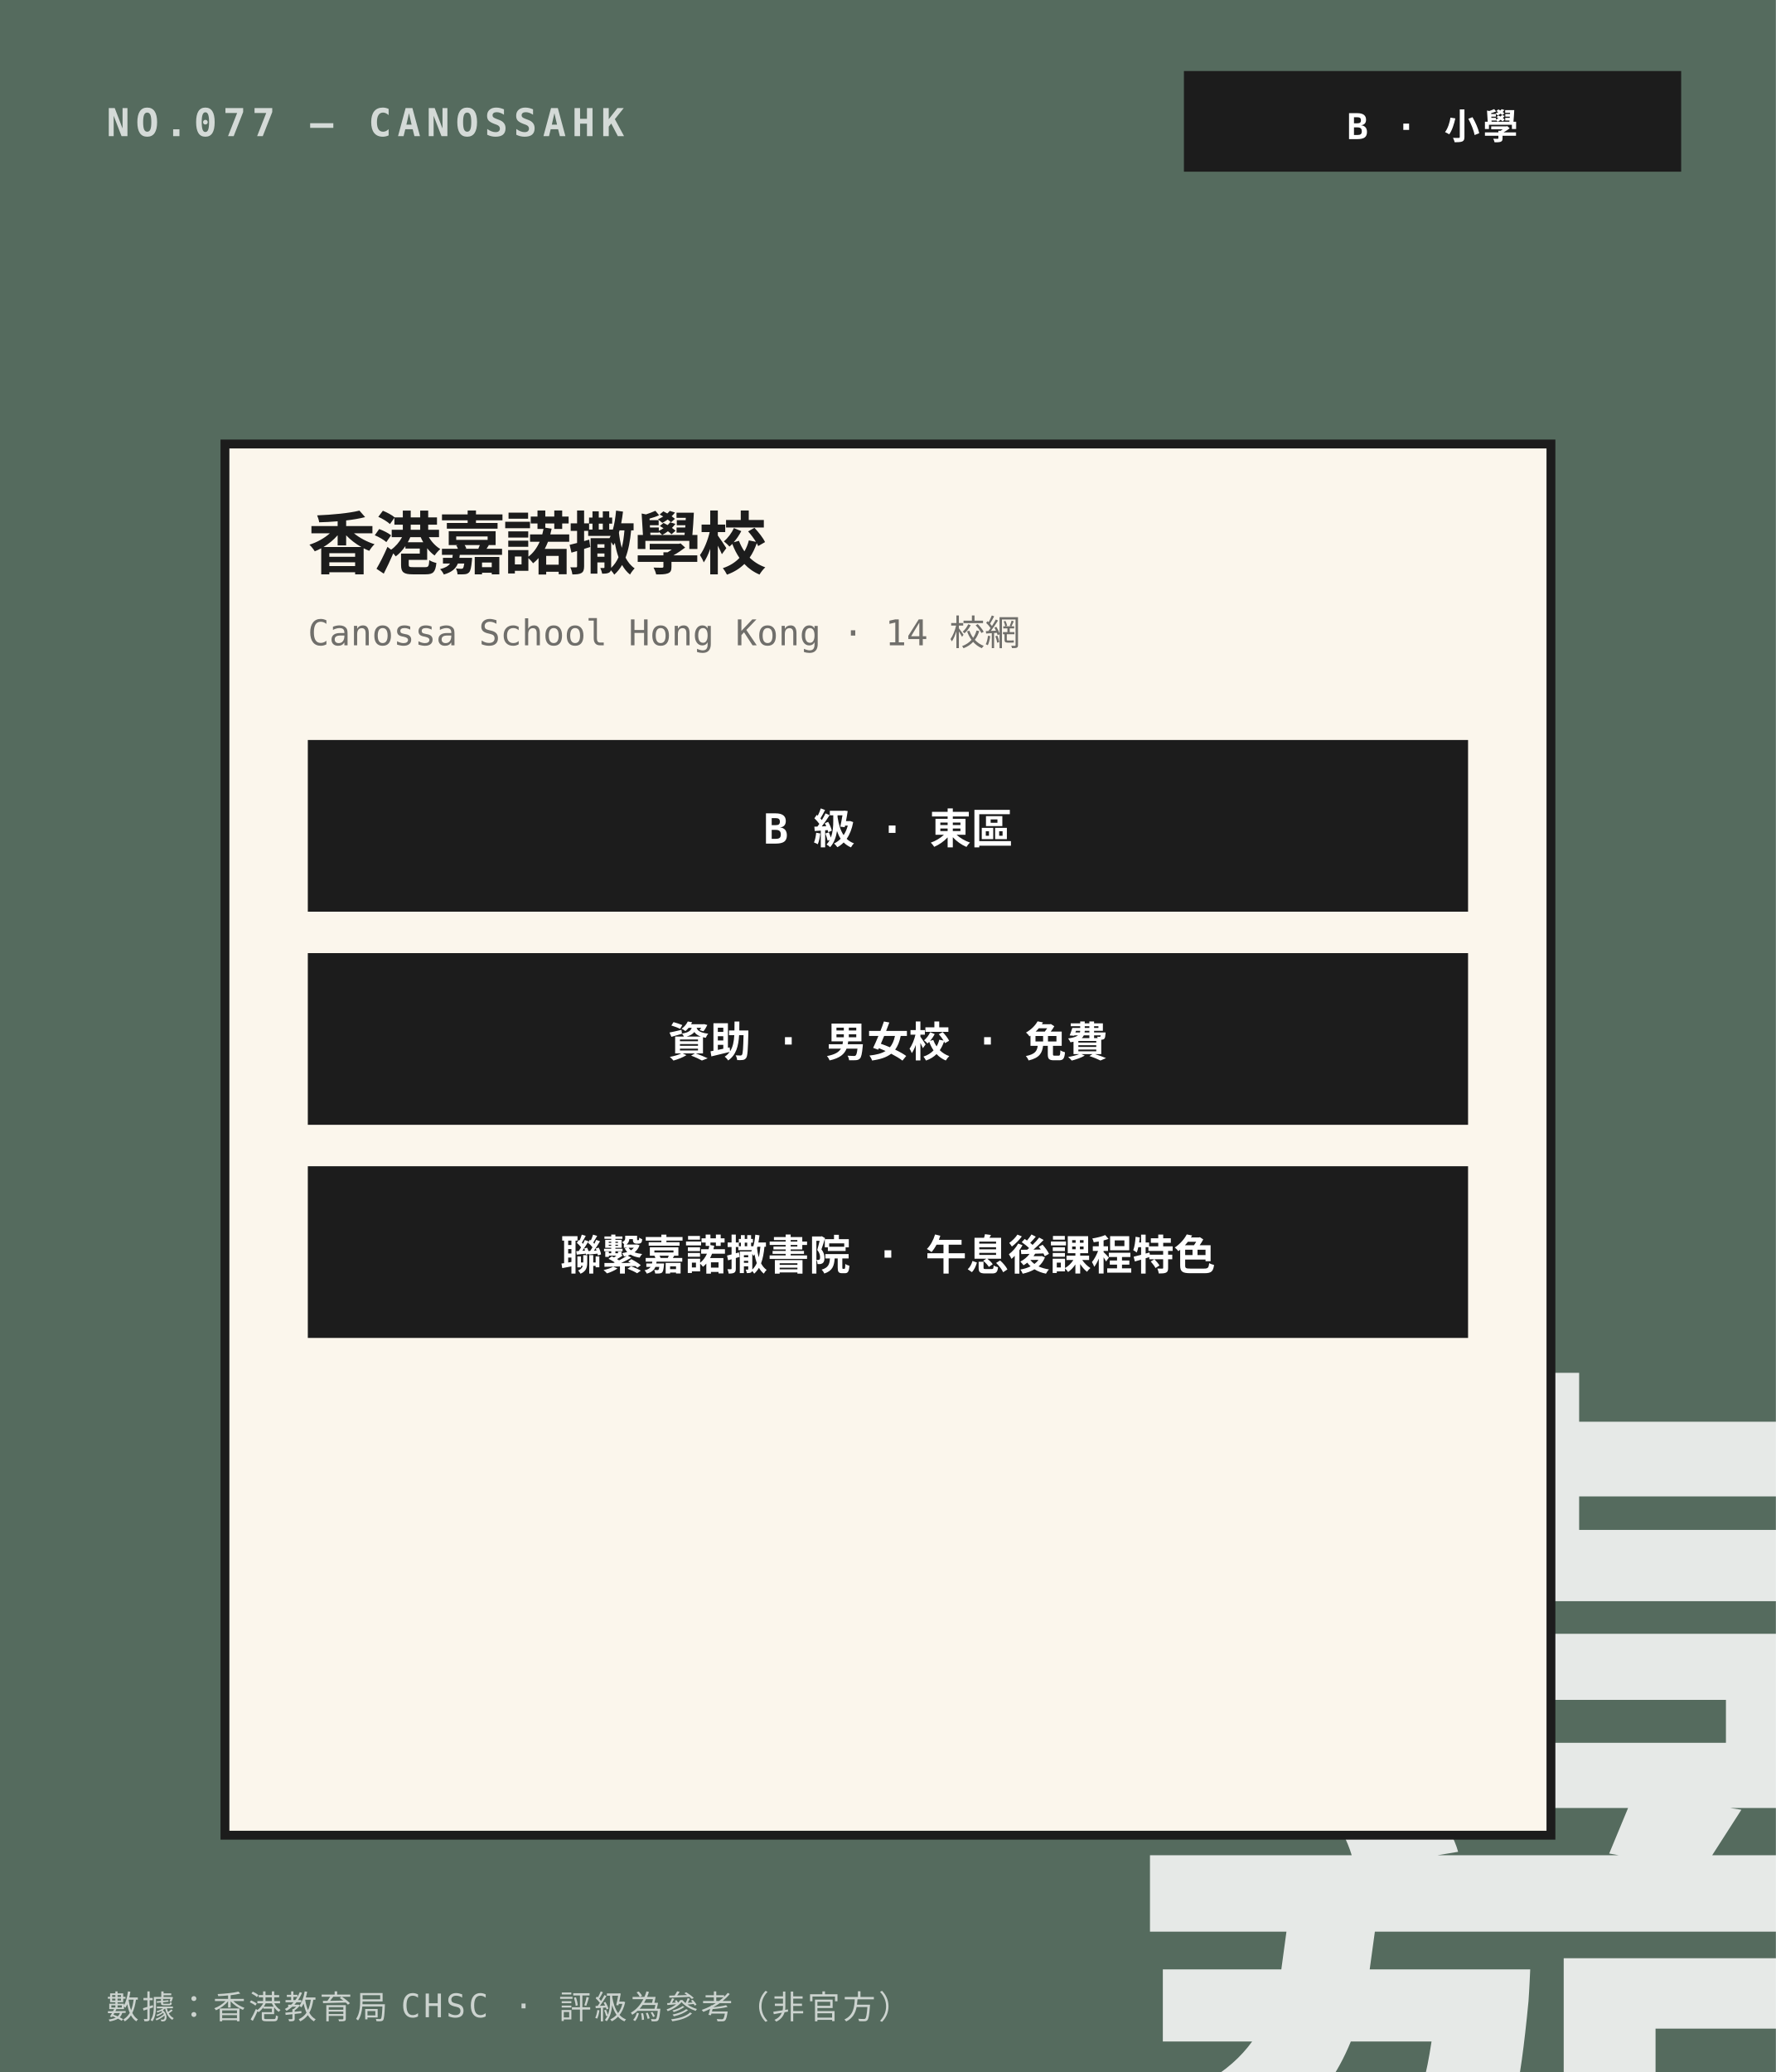
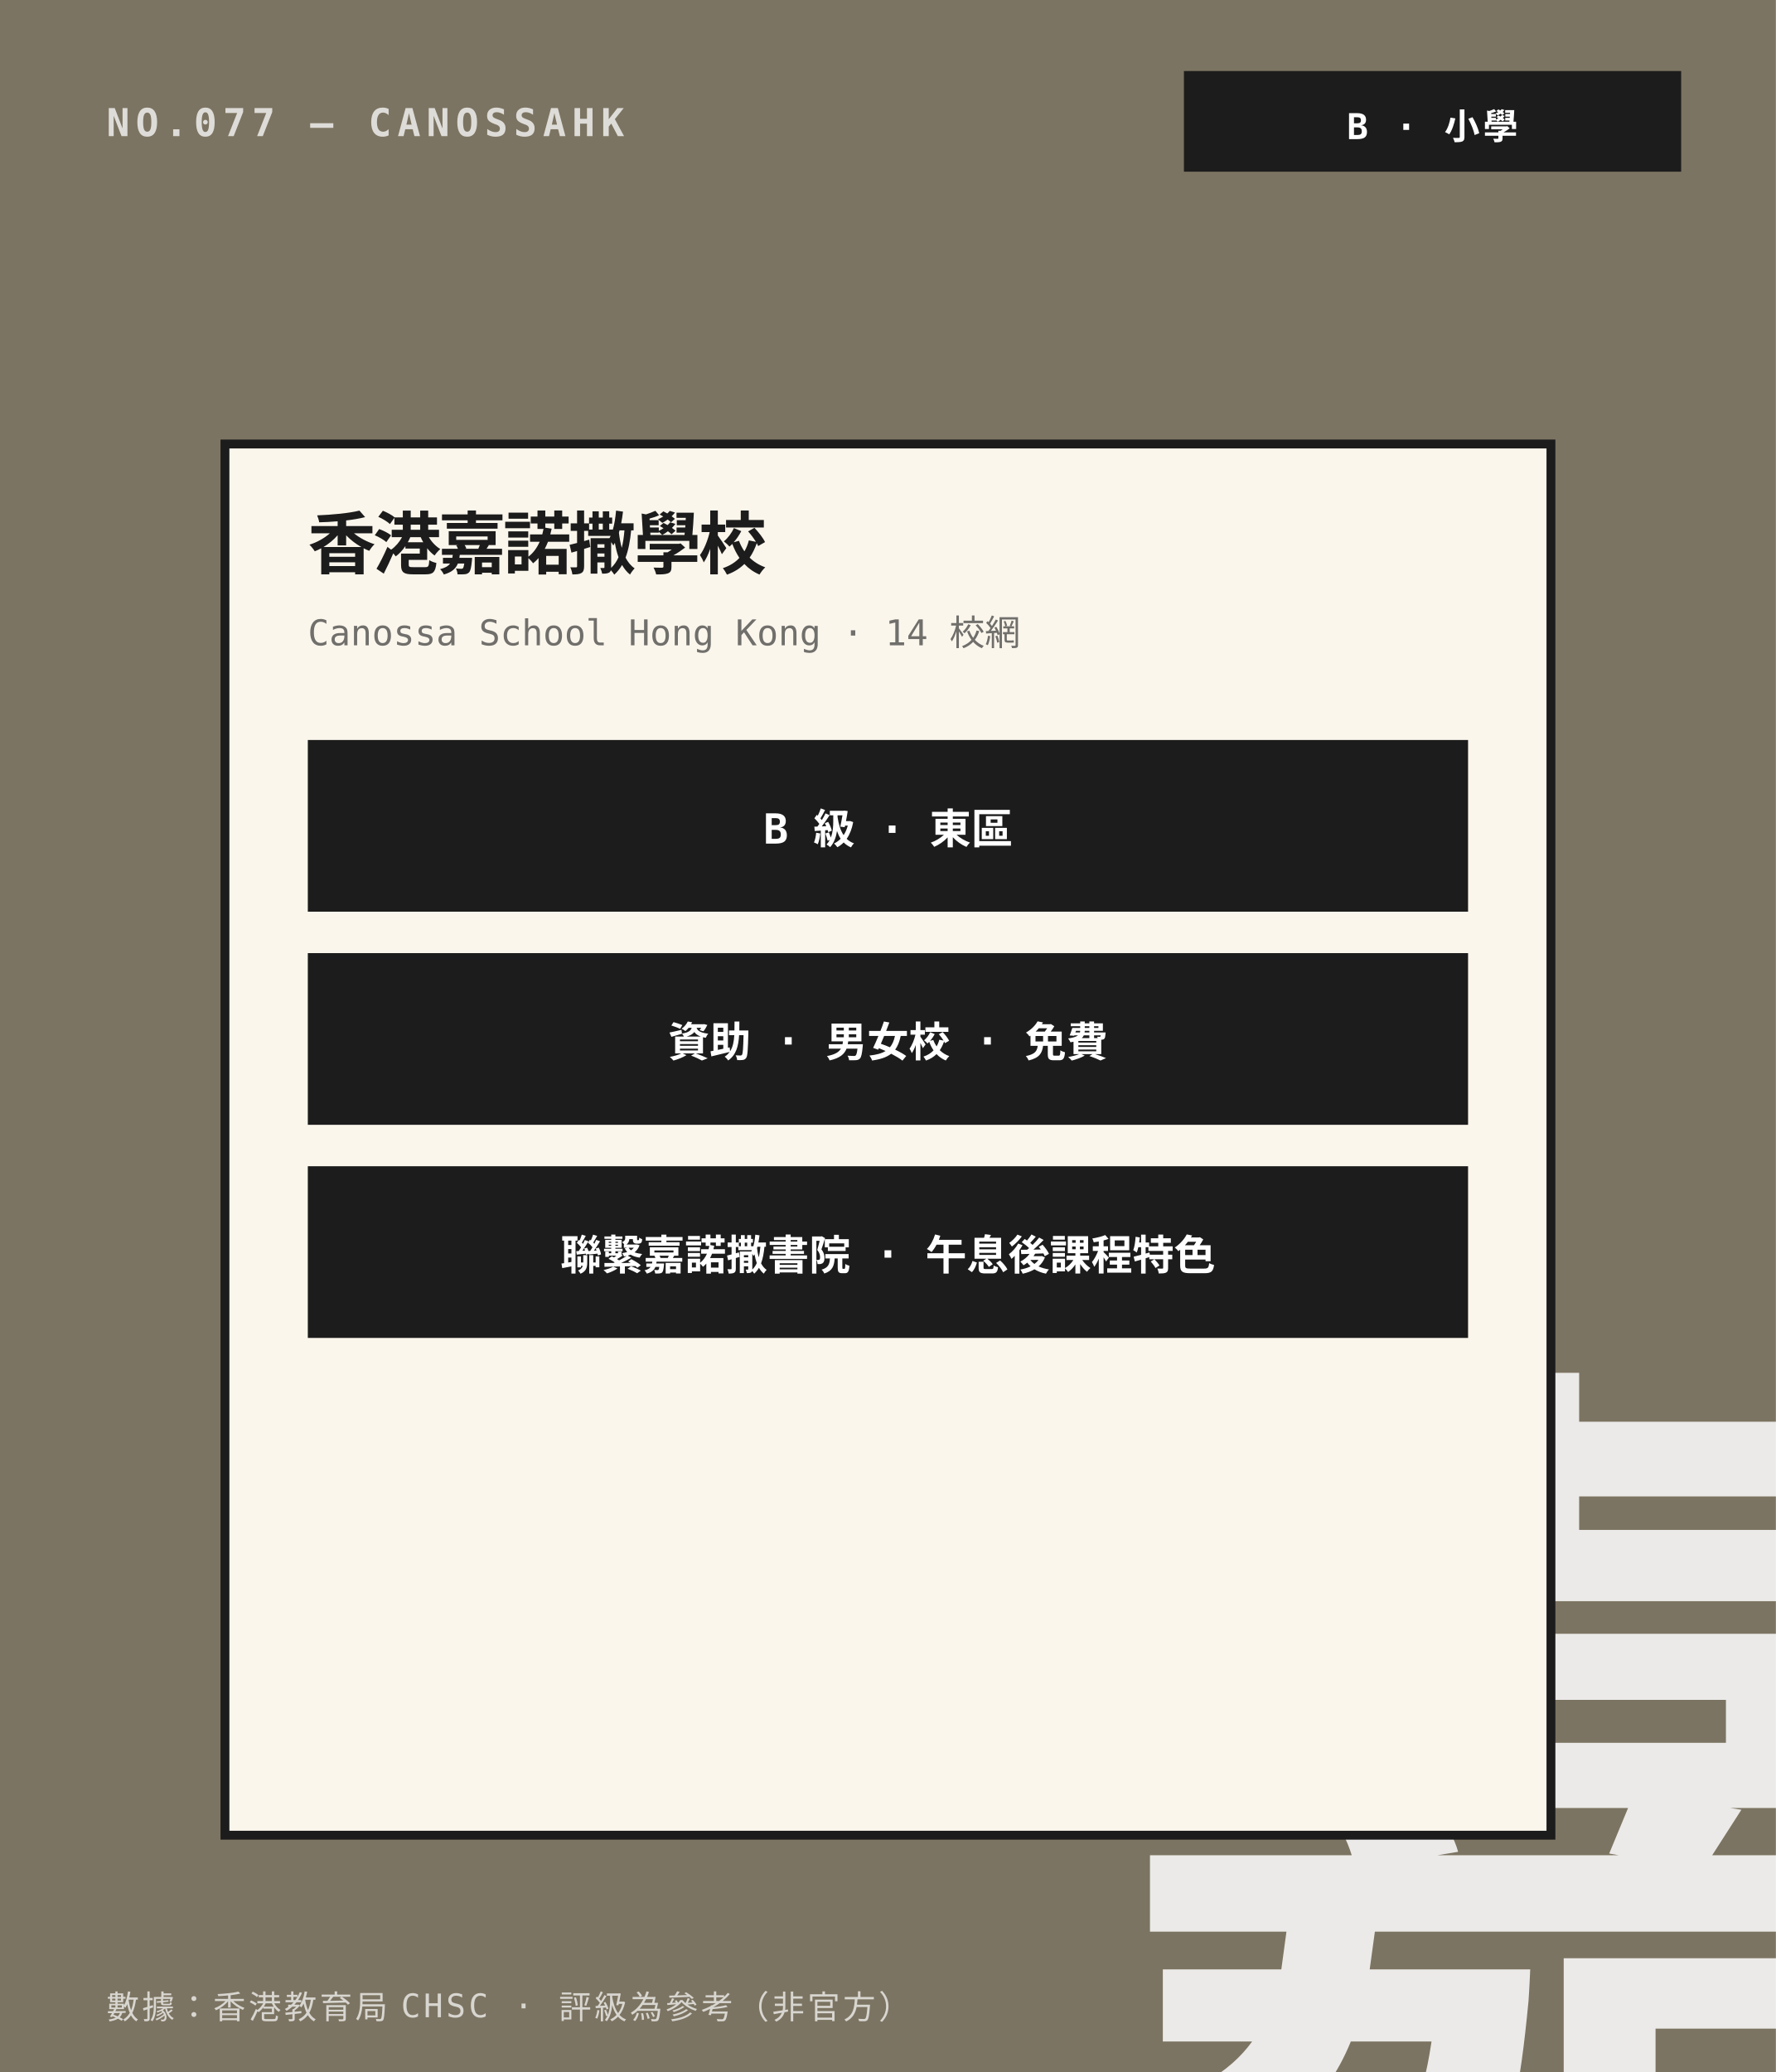
<svg xmlns="http://www.w3.org/2000/svg" width="600" height="700" viewBox="0 0 600 700">
-   <rect width="600" height="700" fill="#556B5E" />
+   <rect width="600" height="700" fill="#7C7462" />
  <rect x="400" y="24" width="168" height="34" fill="#1C1C1C" />
  <text x="484" y="47" text-anchor="middle" font-family="ui-monospace, Menlo, monospace" font-size="12" font-weight="800" fill="#FFFFFF" letter-spacing="1">B · 小學</text>
  <text x="372" y="710" font-family="Georgia, 'Times New Roman', serif" font-size="290" font-weight="800" fill="rgba(255,255,255,.85)" letter-spacing="-16">嘉</text>
  <text x="36" y="46" font-family="ui-monospace, Menlo, monospace" font-size="13" font-weight="600" fill="rgba(255,255,255,.75)" letter-spacing="2">NO.077 — CANOSSAHK</text>
  <rect x="76" y="150" width="448" height="470" fill="#FBF6EC" stroke="#1C1C1C" stroke-width="3" />
  <text x="104" y="192" font-family="Georgia, 'Times New Roman', serif" font-size="23" font-weight="800" fill="#1C1C1C" letter-spacing="-1">香港嘉諾撒學校</text>
  <text x="104" y="218" font-family="ui-monospace, Menlo, monospace" font-size="12" fill="rgba(28,28,28,.62)">Canossa School Hong Kong · 14 校網</text>
  <rect x="104" y="250" width="392" height="58" fill="#1C1C1C" />
  <text x="300" y="285" text-anchor="middle" font-family="ui-monospace, Menlo, monospace" font-size="14" font-weight="800" fill="#FFFFFF">B 級 · 東區</text>
  <rect x="104" y="322" width="392" height="58" fill="#1C1C1C" />
  <text x="300" y="357" text-anchor="middle" font-family="ui-monospace, Menlo, monospace" font-size="14" font-weight="800" fill="#FFFFFF">資助 · 男女校 · 免費</text>
  <rect x="104" y="394" width="392" height="58" fill="#1C1C1C" />
  <text x="300" y="429" text-anchor="middle" font-family="ui-monospace, Menlo, monospace" font-size="14" font-weight="800" fill="#FFFFFF">聯繫嘉諾撒書院 · 午息後課程特色</text>
  <text x="36" y="682" font-family="ui-monospace, Menlo, monospace" font-size="11" fill="rgba(255,255,255,.7)" letter-spacing="1">數據：香港教育局 CHSC · 評級為參考（非官方）</text>
</svg>
